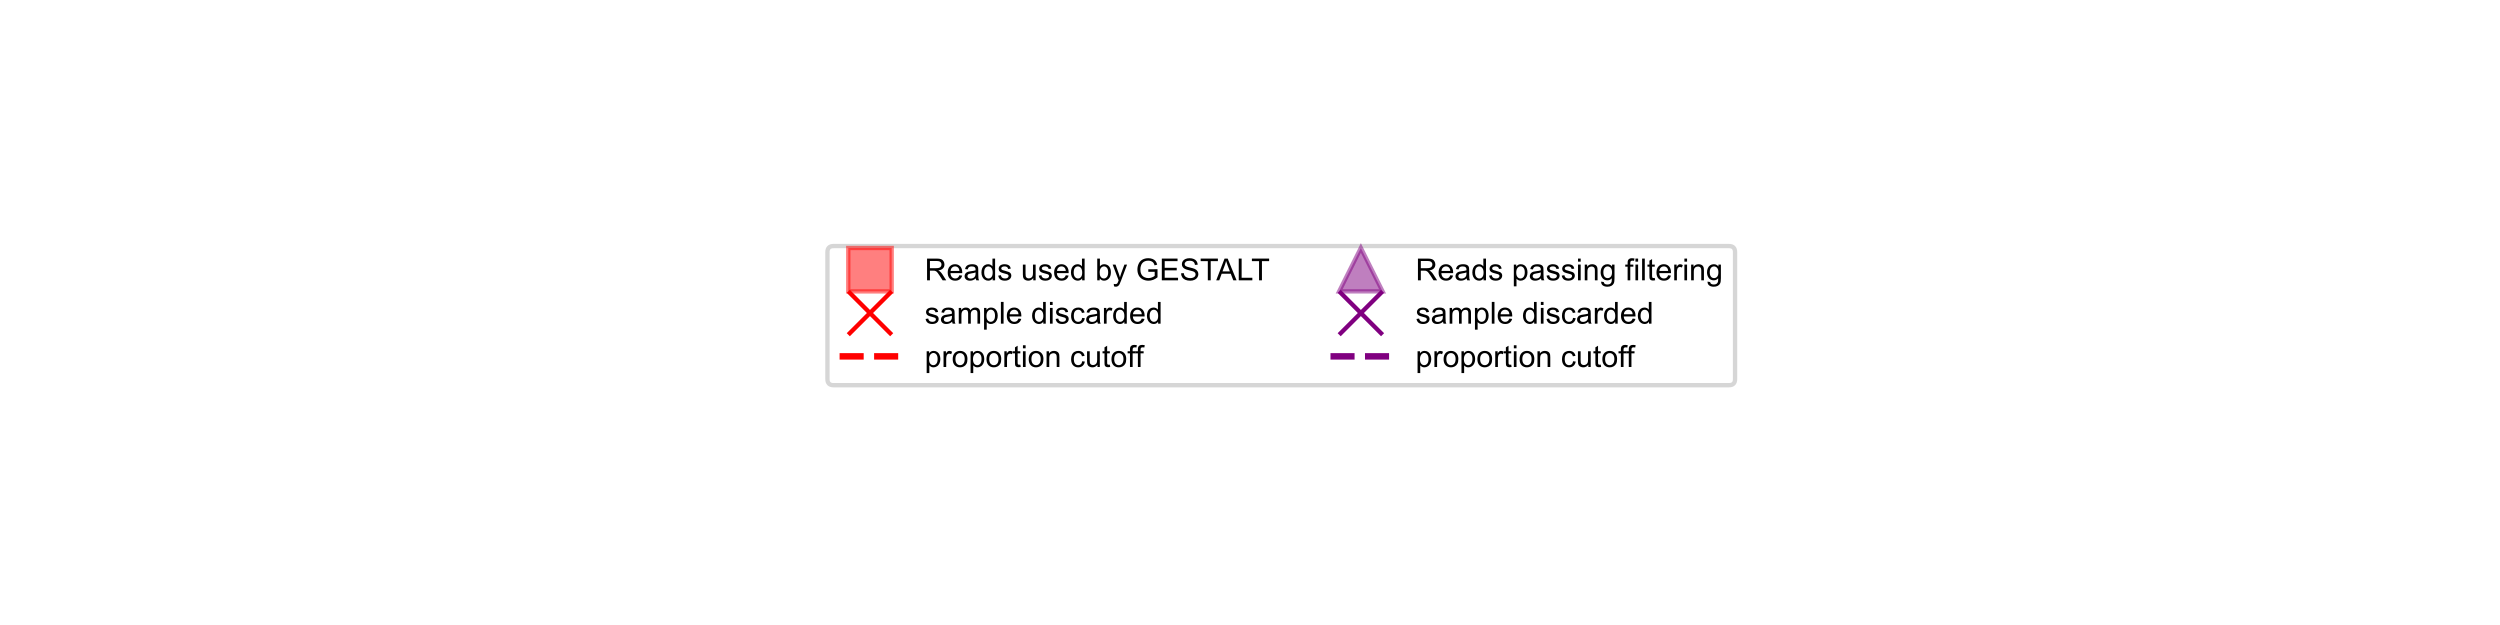
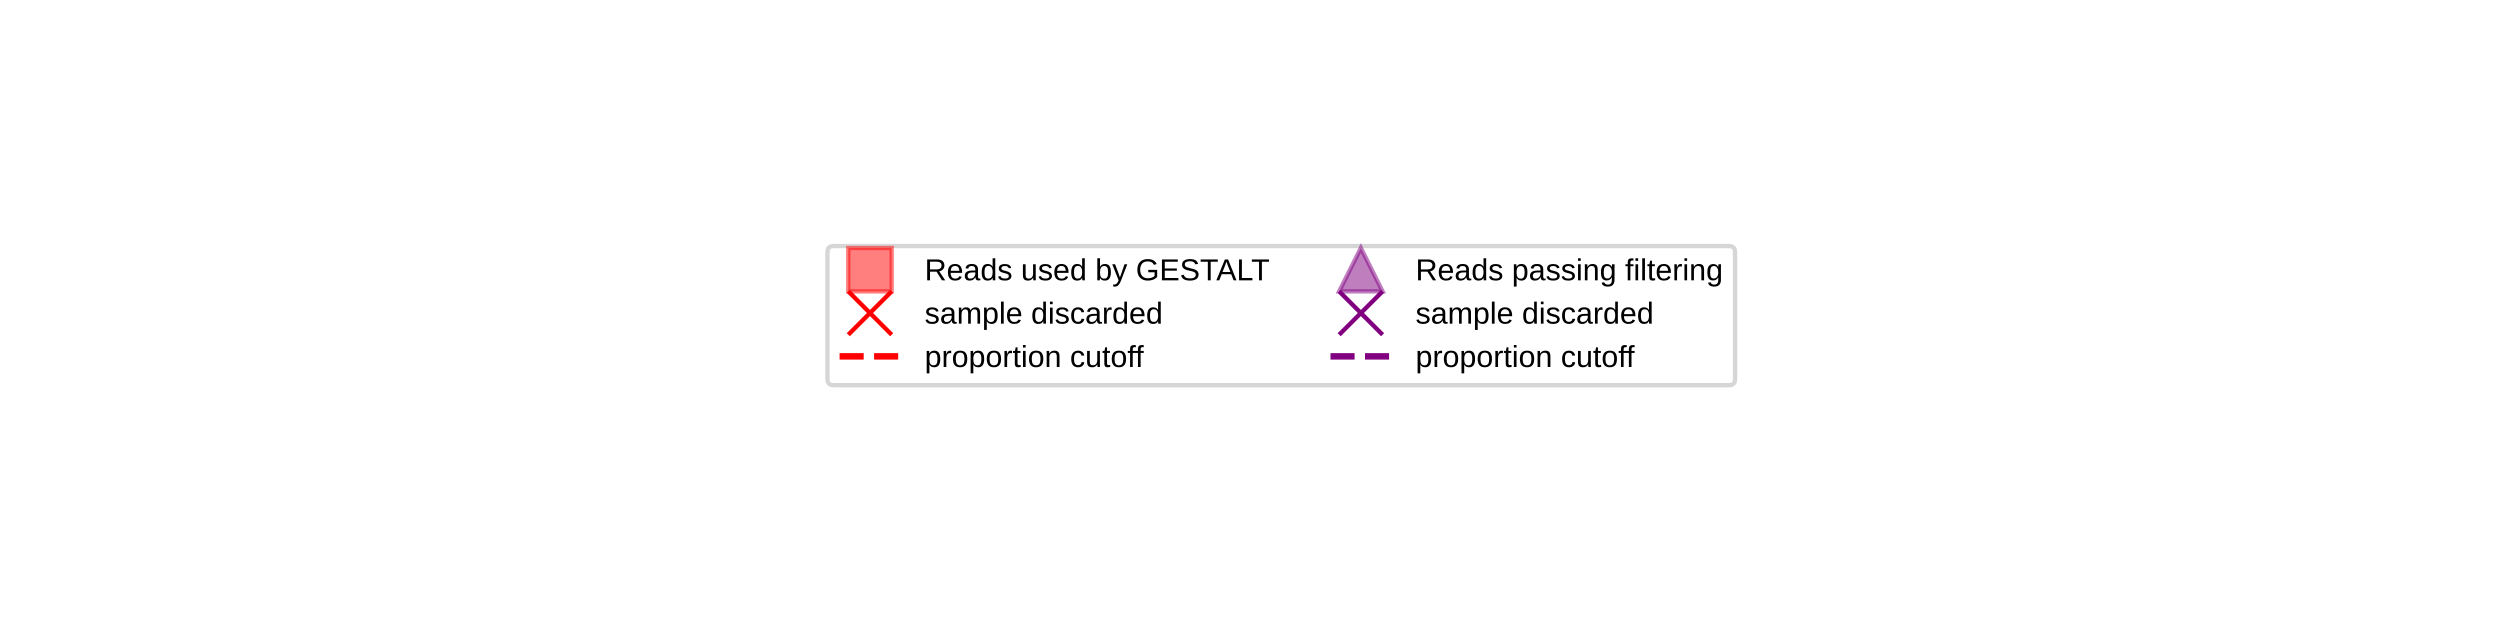
<svg xmlns="http://www.w3.org/2000/svg" xmlns:xlink="http://www.w3.org/1999/xlink" width="576pt" height="144pt" viewBox="0 0 576 144" version="1.1">
  <defs>
    <style type="text/css">*{stroke-linejoin: round; stroke-linecap: butt}</style>
  </defs>
  <g id="figure_1">
    <g id="patch_1">
      <path d="M 0 144  L 576 144  L 576 0  L 0 0  z " style="fill: #ffffff" />
    </g>
    <g id="axes_1">
      <g id="legend_1">
        <g id="patch_2">
          <path d="M 192.043 88.749  L 398.357 88.749  Q 399.757 88.749 399.757 87.349  L 399.757 58.091  Q 399.757 56.691 398.357 56.691  L 192.043 56.691  Q 190.643 56.691 190.643 58.091  L 190.643 87.349  Q 190.643 88.749 192.043 88.749  z " style="fill: #ffffff; opacity: 0.8; stroke: #cccccc; stroke-linejoin: miter" />
        </g>
        <g id="line2d_1">
          <defs>
-             <path id="m836803fe6e" d="M -5 5  L 5 5  L 5 -5  L -5 -5  z " style="stroke: #ff0000; stroke-opacity: 0.5; stroke-linejoin: miter" />
+             <path id="m7c515ad5de" d="M -5 5  L 5 5  L 5 -5  L -5 -5  z " style="stroke: #ff0000; stroke-opacity: 0.5; stroke-linejoin: miter" />
          </defs>
          <g>
-             <use xlink:href="#m836803fe6e" x="200.443" y="62.137" style="fill: #ff0000; fill-opacity: 0.5; stroke: #ff0000; stroke-opacity: 0.5; stroke-linejoin: miter" />
+             <use xlink:href="#m7c515ad5de" x="200.443" y="62.137" style="fill: #ff0000; fill-opacity: 0.5; stroke: #ff0000; stroke-opacity: 0.5; stroke-linejoin: miter" />
          </g>
        </g>
        <g id="text_1">
-           <g transform="translate(213.043 64.58688) scale(0.07 -0.07)">
-             <defs>
-               <path id="ArialMT-52" d="M 503 0  L 503 4581  L 2534 4581  Q 3147 4581 3465 4457  Q 3784 4334 3975 4021  Q 4166 3709 4166 3331  Q 4166 2844 3850 2509  Q 3534 2175 2875 2084  Q 3116 1969 3241 1856  Q 3506 1613 3744 1247  L 4541 0  L 3778 0  L 3172 953  Q 2906 1366 2734 1584  Q 2563 1803 2427 1890  Q 2291 1978 2150 2013  Q 2047 2034 1813 2034  L 1109 2034  L 1109 0  L 503 0  z M 1109 2559  L 2413 2559  Q 2828 2559 3062 2645  Q 3297 2731 3419 2920  Q 3541 3109 3541 3331  Q 3541 3656 3305 3865  Q 3069 4075 2559 4075  L 1109 4075  L 1109 2559  z " transform="scale(0.015625)" />
-               <path id="ArialMT-65" d="M 2694 1069  L 3275 997  Q 3138 488 2766 206  Q 2394 -75 1816 -75  Q 1088 -75 661 373  Q 234 822 234 1631  Q 234 2469 665 2931  Q 1097 3394 1784 3394  Q 2450 3394 2872 2941  Q 3294 2488 3294 1666  Q 3294 1616 3291 1516  L 816 1516  Q 847 969 1125 678  Q 1403 388 1819 388  Q 2128 388 2347 550  Q 2566 713 2694 1069  z M 847 1978  L 2700 1978  Q 2663 2397 2488 2606  Q 2219 2931 1791 2931  Q 1403 2931 1139 2672  Q 875 2413 847 1978  z " transform="scale(0.015625)" />
-               <path id="ArialMT-61" d="M 2588 409  Q 2275 144 1986 34  Q 1697 -75 1366 -75  Q 819 -75 525 192  Q 231 459 231 875  Q 231 1119 342 1320  Q 453 1522 633 1644  Q 813 1766 1038 1828  Q 1203 1872 1538 1913  Q 2219 1994 2541 2106  Q 2544 2222 2544 2253  Q 2544 2597 2384 2738  Q 2169 2928 1744 2928  Q 1347 2928 1158 2789  Q 969 2650 878 2297  L 328 2372  Q 403 2725 575 2942  Q 747 3159 1072 3276  Q 1397 3394 1825 3394  Q 2250 3394 2515 3294  Q 2781 3194 2906 3042  Q 3031 2891 3081 2659  Q 3109 2516 3109 2141  L 3109 1391  Q 3109 606 3145 398  Q 3181 191 3288 0  L 2700 0  Q 2613 175 2588 409  z M 2541 1666  Q 2234 1541 1622 1453  Q 1275 1403 1131 1340  Q 988 1278 909 1158  Q 831 1038 831 891  Q 831 666 1001 516  Q 1172 366 1500 366  Q 1825 366 2078 508  Q 2331 650 2450 897  Q 2541 1088 2541 1459  L 2541 1666  z " transform="scale(0.015625)" />
-               <path id="ArialMT-64" d="M 2575 0  L 2575 419  Q 2259 -75 1647 -75  Q 1250 -75 917 144  Q 584 363 401 755  Q 219 1147 219 1656  Q 219 2153 384 2558  Q 550 2963 881 3178  Q 1213 3394 1622 3394  Q 1922 3394 2156 3267  Q 2391 3141 2538 2938  L 2538 4581  L 3097 4581  L 3097 0  L 2575 0  z M 797 1656  Q 797 1019 1065 703  Q 1334 388 1700 388  Q 2069 388 2326 689  Q 2584 991 2584 1609  Q 2584 2291 2321 2609  Q 2059 2928 1675 2928  Q 1300 2928 1048 2622  Q 797 2316 797 1656  z " transform="scale(0.015625)" />
-               <path id="ArialMT-73" d="M 197 991  L 753 1078  Q 800 744 1014 566  Q 1228 388 1613 388  Q 2000 388 2187 545  Q 2375 703 2375 916  Q 2375 1106 2209 1216  Q 2094 1291 1634 1406  Q 1016 1563 777 1677  Q 538 1791 414 1992  Q 291 2194 291 2438  Q 291 2659 392 2848  Q 494 3038 669 3163  Q 800 3259 1026 3326  Q 1253 3394 1513 3394  Q 1903 3394 2198 3281  Q 2494 3169 2634 2976  Q 2775 2784 2828 2463  L 2278 2388  Q 2241 2644 2061 2787  Q 1881 2931 1553 2931  Q 1166 2931 1000 2803  Q 834 2675 834 2503  Q 834 2394 903 2306  Q 972 2216 1119 2156  Q 1203 2125 1616 2013  Q 2213 1853 2448 1751  Q 2684 1650 2818 1456  Q 2953 1263 2953 975  Q 2953 694 2789 445  Q 2625 197 2315 61  Q 2006 -75 1616 -75  Q 969 -75 630 194  Q 291 463 197 991  z " transform="scale(0.015625)" />
-               <path id="ArialMT-20" transform="scale(0.015625)" />
-               <path id="ArialMT-75" d="M 2597 0  L 2597 488  Q 2209 -75 1544 -75  Q 1250 -75 995 37  Q 741 150 617 320  Q 494 491 444 738  Q 409 903 409 1263  L 409 3319  L 972 3319  L 972 1478  Q 972 1038 1006 884  Q 1059 663 1231 536  Q 1403 409 1656 409  Q 1909 409 2131 539  Q 2353 669 2445 892  Q 2538 1116 2538 1541  L 2538 3319  L 3100 3319  L 3100 0  L 2597 0  z " transform="scale(0.015625)" />
-               <path id="ArialMT-62" d="M 941 0  L 419 0  L 419 4581  L 981 4581  L 981 2947  Q 1338 3394 1891 3394  Q 2197 3394 2470 3270  Q 2744 3147 2920 2923  Q 3097 2700 3197 2384  Q 3297 2069 3297 1709  Q 3297 856 2875 390  Q 2453 -75 1863 -75  Q 1275 -75 941 416  L 941 0  z M 934 1684  Q 934 1088 1097 822  Q 1363 388 1816 388  Q 2184 388 2453 708  Q 2722 1028 2722 1663  Q 2722 2313 2464 2622  Q 2206 2931 1841 2931  Q 1472 2931 1203 2611  Q 934 2291 934 1684  z " transform="scale(0.015625)" />
-               <path id="ArialMT-79" d="M 397 -1278  L 334 -750  Q 519 -800 656 -800  Q 844 -800 956 -737  Q 1069 -675 1141 -563  Q 1194 -478 1313 -144  Q 1328 -97 1363 -6  L 103 3319  L 709 3319  L 1400 1397  Q 1534 1031 1641 628  Q 1738 1016 1872 1384  L 2581 3319  L 3144 3319  L 1881 -56  Q 1678 -603 1566 -809  Q 1416 -1088 1222 -1217  Q 1028 -1347 759 -1347  Q 597 -1347 397 -1278  z " transform="scale(0.015625)" />
-               <path id="ArialMT-47" d="M 2638 1797  L 2638 2334  L 4578 2338  L 4578 638  Q 4131 281 3656 101  Q 3181 -78 2681 -78  Q 2006 -78 1454 211  Q 903 500 622 1047  Q 341 1594 341 2269  Q 341 2938 620 3517  Q 900 4097 1425 4378  Q 1950 4659 2634 4659  Q 3131 4659 3532 4498  Q 3934 4338 4162 4050  Q 4391 3763 4509 3300  L 3963 3150  Q 3859 3500 3706 3700  Q 3553 3900 3268 4020  Q 2984 4141 2638 4141  Q 2222 4141 1919 4014  Q 1616 3888 1430 3681  Q 1244 3475 1141 3228  Q 966 2803 966 2306  Q 966 1694 1177 1281  Q 1388 869 1791 669  Q 2194 469 2647 469  Q 3041 469 3416 620  Q 3791 772 3984 944  L 3984 1797  L 2638 1797  z " transform="scale(0.015625)" />
-               <path id="ArialMT-45" d="M 506 0  L 506 4581  L 3819 4581  L 3819 4041  L 1113 4041  L 1113 2638  L 3647 2638  L 3647 2100  L 1113 2100  L 1113 541  L 3925 541  L 3925 0  L 506 0  z " transform="scale(0.015625)" />
-               <path id="ArialMT-53" d="M 288 1472  L 859 1522  Q 900 1178 1048 958  Q 1197 738 1509 602  Q 1822 466 2213 466  Q 2559 466 2825 569  Q 3091 672 3220 851  Q 3350 1031 3350 1244  Q 3350 1459 3225 1620  Q 3100 1781 2813 1891  Q 2628 1963 1997 2114  Q 1366 2266 1113 2400  Q 784 2572 623 2826  Q 463 3081 463 3397  Q 463 3744 659 4045  Q 856 4347 1234 4503  Q 1613 4659 2075 4659  Q 2584 4659 2973 4495  Q 3363 4331 3572 4012  Q 3781 3694 3797 3291  L 3216 3247  Q 3169 3681 2898 3903  Q 2628 4125 2100 4125  Q 1550 4125 1298 3923  Q 1047 3722 1047 3438  Q 1047 3191 1225 3031  Q 1400 2872 2139 2705  Q 2878 2538 3153 2413  Q 3553 2228 3743 1945  Q 3934 1663 3934 1294  Q 3934 928 3725 604  Q 3516 281 3123 101  Q 2731 -78 2241 -78  Q 1619 -78 1198 103  Q 778 284 539 648  Q 300 1013 288 1472  z " transform="scale(0.015625)" />
-               <path id="ArialMT-54" d="M 1659 0  L 1659 4041  L 150 4041  L 150 4581  L 3781 4581  L 3781 4041  L 2266 4041  L 2266 0  L 1659 0  z " transform="scale(0.015625)" />
-               <path id="ArialMT-41" d="M -9 0  L 1750 4581  L 2403 4581  L 4278 0  L 3588 0  L 3053 1388  L 1138 1388  L 634 0  L -9 0  z M 1313 1881  L 2866 1881  L 2388 3150  Q 2169 3728 2063 4100  Q 1975 3659 1816 3225  L 1313 1881  z " transform="scale(0.015625)" />
-               <path id="ArialMT-4c" d="M 469 0  L 469 4581  L 1075 4581  L 1075 541  L 3331 541  L 3331 0  L 469 0  z " transform="scale(0.015625)" />
-             </defs>
-             <use xlink:href="#ArialMT-52" />
-             <use xlink:href="#ArialMT-65" transform="translate(72.2168 0)" />
-             <use xlink:href="#ArialMT-61" transform="translate(127.832 0)" />
-             <use xlink:href="#ArialMT-64" transform="translate(183.4473 0)" />
-             <use xlink:href="#ArialMT-73" transform="translate(239.0625 0)" />
-             <use xlink:href="#ArialMT-20" transform="translate(289.0625 0)" />
-             <use xlink:href="#ArialMT-75" transform="translate(316.8457 0)" />
-             <use xlink:href="#ArialMT-73" transform="translate(372.4609 0)" />
-             <use xlink:href="#ArialMT-65" transform="translate(422.4609 0)" />
-             <use xlink:href="#ArialMT-64" transform="translate(478.0762 0)" />
-             <use xlink:href="#ArialMT-20" transform="translate(533.6914 0)" />
-             <use xlink:href="#ArialMT-62" transform="translate(561.4746 0)" />
-             <use xlink:href="#ArialMT-79" transform="translate(617.0898 0)" />
-             <use xlink:href="#ArialMT-20" transform="translate(667.0898 0)" />
-             <use xlink:href="#ArialMT-47" transform="translate(694.873 0)" />
-             <use xlink:href="#ArialMT-45" transform="translate(772.6562 0)" />
-             <use xlink:href="#ArialMT-53" transform="translate(839.3555 0)" />
-             <use xlink:href="#ArialMT-54" transform="translate(906.0547 0)" />
-             <use xlink:href="#ArialMT-41" transform="translate(959.7637 0)" />
-             <use xlink:href="#ArialMT-4c" transform="translate(1026.463 0)" />
-             <use xlink:href="#ArialMT-54" transform="translate(1074.703 0)" />
-           </g>
+           <text style="font-size: 7px; font-family: 'Arial'; text-anchor: start" x="213.043" y="64.587" transform="rotate(-0 213.043 64.58688)">Reads used by GESTALT</text>
        </g>
        <g id="line2d_2">
          <defs>
-             <path id="m6c8201ce7c" d="M -5 5  L 5 -5  M -5 -5  L 5 5  " style="stroke: #ff0000" />
+             <path id="m42f124da8c" d="M -5 5  L 5 -5  M -5 -5  L 5 5  " style="stroke: #ff0000" />
          </defs>
          <g>
-             <use xlink:href="#m6c8201ce7c" x="200.443" y="72.121" style="fill: #ff0000; stroke: #ff0000" />
+             <use xlink:href="#m42f124da8c" x="200.443" y="72.121" style="fill: #ff0000; stroke: #ff0000" />
          </g>
        </g>
        <g id="text_2">
-           <g transform="translate(213.043 74.57063) scale(0.07 -0.07)">
-             <defs>
-               <path id="ArialMT-6d" d="M 422 0  L 422 3319  L 925 3319  L 925 2853  Q 1081 3097 1340 3245  Q 1600 3394 1931 3394  Q 2300 3394 2536 3241  Q 2772 3088 2869 2813  Q 3263 3394 3894 3394  Q 4388 3394 4653 3120  Q 4919 2847 4919 2278  L 4919 0  L 4359 0  L 4359 2091  Q 4359 2428 4304 2576  Q 4250 2725 4106 2815  Q 3963 2906 3769 2906  Q 3419 2906 3187 2673  Q 2956 2441 2956 1928  L 2956 0  L 2394 0  L 2394 2156  Q 2394 2531 2256 2718  Q 2119 2906 1806 2906  Q 1569 2906 1367 2781  Q 1166 2656 1075 2415  Q 984 2175 984 1722  L 984 0  L 422 0  z " transform="scale(0.015625)" />
-               <path id="ArialMT-70" d="M 422 -1272  L 422 3319  L 934 3319  L 934 2888  Q 1116 3141 1344 3267  Q 1572 3394 1897 3394  Q 2322 3394 2647 3175  Q 2972 2956 3137 2557  Q 3303 2159 3303 1684  Q 3303 1175 3120 767  Q 2938 359 2589 142  Q 2241 -75 1856 -75  Q 1575 -75 1351 44  Q 1128 163 984 344  L 984 -1272  L 422 -1272  z M 931 1641  Q 931 1000 1190 694  Q 1450 388 1819 388  Q 2194 388 2461 705  Q 2728 1022 2728 1688  Q 2728 2322 2467 2637  Q 2206 2953 1844 2953  Q 1484 2953 1207 2617  Q 931 2281 931 1641  z " transform="scale(0.015625)" />
-               <path id="ArialMT-6c" d="M 409 0  L 409 4581  L 972 4581  L 972 0  L 409 0  z " transform="scale(0.015625)" />
-               <path id="ArialMT-69" d="M 425 3934  L 425 4581  L 988 4581  L 988 3934  L 425 3934  z M 425 0  L 425 3319  L 988 3319  L 988 0  L 425 0  z " transform="scale(0.015625)" />
-               <path id="ArialMT-63" d="M 2588 1216  L 3141 1144  Q 3050 572 2676 248  Q 2303 -75 1759 -75  Q 1078 -75 664 370  Q 250 816 250 1647  Q 250 2184 428 2587  Q 606 2991 970 3192  Q 1334 3394 1763 3394  Q 2303 3394 2647 3120  Q 2991 2847 3088 2344  L 2541 2259  Q 2463 2594 2264 2762  Q 2066 2931 1784 2931  Q 1359 2931 1093 2626  Q 828 2322 828 1663  Q 828 994 1084 691  Q 1341 388 1753 388  Q 2084 388 2306 591  Q 2528 794 2588 1216  z " transform="scale(0.015625)" />
-               <path id="ArialMT-72" d="M 416 0  L 416 3319  L 922 3319  L 922 2816  Q 1116 3169 1280 3281  Q 1444 3394 1641 3394  Q 1925 3394 2219 3213  L 2025 2691  Q 1819 2813 1613 2813  Q 1428 2813 1281 2702  Q 1134 2591 1072 2394  Q 978 2094 978 1738  L 978 0  L 416 0  z " transform="scale(0.015625)" />
-             </defs>
-             <use xlink:href="#ArialMT-73" />
-             <use xlink:href="#ArialMT-61" transform="translate(50 0)" />
-             <use xlink:href="#ArialMT-6d" transform="translate(105.6152 0)" />
-             <use xlink:href="#ArialMT-70" transform="translate(188.916 0)" />
-             <use xlink:href="#ArialMT-6c" transform="translate(244.5312 0)" />
-             <use xlink:href="#ArialMT-65" transform="translate(266.748 0)" />
-             <use xlink:href="#ArialMT-20" transform="translate(322.3633 0)" />
-             <use xlink:href="#ArialMT-64" transform="translate(350.1465 0)" />
-             <use xlink:href="#ArialMT-69" transform="translate(405.7617 0)" />
-             <use xlink:href="#ArialMT-73" transform="translate(427.9785 0)" />
-             <use xlink:href="#ArialMT-63" transform="translate(477.9785 0)" />
-             <use xlink:href="#ArialMT-61" transform="translate(527.9785 0)" />
-             <use xlink:href="#ArialMT-72" transform="translate(583.5938 0)" />
-             <use xlink:href="#ArialMT-64" transform="translate(616.8945 0)" />
-             <use xlink:href="#ArialMT-65" transform="translate(672.5098 0)" />
-             <use xlink:href="#ArialMT-64" transform="translate(728.125 0)" />
-           </g>
+           <text style="font-size: 7px; font-family: 'Arial'; text-anchor: start" x="213.043" y="74.571" transform="rotate(-0 213.043 74.57063)">sample discarded</text>
        </g>
        <g id="line2d_3">
          <path d="M 193.443 82.108  L 200.443 82.108  L 207.443 82.108  " style="fill: none; stroke-dasharray: 5.55,2.4; stroke-dashoffset: 0; stroke: #ff0000; stroke-width: 1.5" />
        </g>
        <g id="text_3">
-           <g transform="translate(213.043 84.55766) scale(0.07 -0.07)">
-             <defs>
-               <path id="ArialMT-6f" d="M 213 1659  Q 213 2581 725 3025  Q 1153 3394 1769 3394  Q 2453 3394 2887 2945  Q 3322 2497 3322 1706  Q 3322 1066 3130 698  Q 2938 331 2570 128  Q 2203 -75 1769 -75  Q 1072 -75 642 372  Q 213 819 213 1659  z M 791 1659  Q 791 1022 1069 705  Q 1347 388 1769 388  Q 2188 388 2466 706  Q 2744 1025 2744 1678  Q 2744 2294 2464 2611  Q 2184 2928 1769 2928  Q 1347 2928 1069 2612  Q 791 2297 791 1659  z " transform="scale(0.015625)" />
-               <path id="ArialMT-74" d="M 1650 503  L 1731 6  Q 1494 -44 1306 -44  Q 1000 -44 831 53  Q 663 150 594 308  Q 525 466 525 972  L 525 2881  L 113 2881  L 113 3319  L 525 3319  L 525 4141  L 1084 4478  L 1084 3319  L 1650 3319  L 1650 2881  L 1084 2881  L 1084 941  Q 1084 700 1114 631  Q 1144 563 1211 522  Q 1278 481 1403 481  Q 1497 481 1650 503  z " transform="scale(0.015625)" />
-               <path id="ArialMT-6e" d="M 422 0  L 422 3319  L 928 3319  L 928 2847  Q 1294 3394 1984 3394  Q 2284 3394 2536 3286  Q 2788 3178 2913 3003  Q 3038 2828 3088 2588  Q 3119 2431 3119 2041  L 3119 0  L 2556 0  L 2556 2019  Q 2556 2363 2490 2533  Q 2425 2703 2258 2804  Q 2091 2906 1866 2906  Q 1506 2906 1245 2678  Q 984 2450 984 1813  L 984 0  L 422 0  z " transform="scale(0.015625)" />
-               <path id="ArialMT-66" d="M 556 0  L 556 2881  L 59 2881  L 59 3319  L 556 3319  L 556 3672  Q 556 4006 616 4169  Q 697 4388 901 4523  Q 1106 4659 1475 4659  Q 1713 4659 2000 4603  L 1916 4113  Q 1741 4144 1584 4144  Q 1328 4144 1222 4034  Q 1116 3925 1116 3625  L 1116 3319  L 1763 3319  L 1763 2881  L 1116 2881  L 1116 0  L 556 0  z " transform="scale(0.015625)" />
-             </defs>
-             <use xlink:href="#ArialMT-70" />
-             <use xlink:href="#ArialMT-72" transform="translate(55.61523 0)" />
-             <use xlink:href="#ArialMT-6f" transform="translate(88.91602 0)" />
-             <use xlink:href="#ArialMT-70" transform="translate(144.5312 0)" />
-             <use xlink:href="#ArialMT-6f" transform="translate(200.1465 0)" />
-             <use xlink:href="#ArialMT-72" transform="translate(255.7617 0)" />
-             <use xlink:href="#ArialMT-74" transform="translate(289.0625 0)" />
-             <use xlink:href="#ArialMT-69" transform="translate(316.8457 0)" />
-             <use xlink:href="#ArialMT-6f" transform="translate(339.0625 0)" />
-             <use xlink:href="#ArialMT-6e" transform="translate(394.6777 0)" />
-             <use xlink:href="#ArialMT-20" transform="translate(450.293 0)" />
-             <use xlink:href="#ArialMT-63" transform="translate(478.0762 0)" />
-             <use xlink:href="#ArialMT-75" transform="translate(528.0762 0)" />
-             <use xlink:href="#ArialMT-74" transform="translate(583.6914 0)" />
-             <use xlink:href="#ArialMT-6f" transform="translate(611.4746 0)" />
-             <use xlink:href="#ArialMT-66" transform="translate(667.0898 0)" />
-             <use xlink:href="#ArialMT-66" transform="translate(693.123 0)" />
-           </g>
+           <text style="font-size: 7px; font-family: 'Arial'; text-anchor: start" x="213.043" y="84.558" transform="rotate(-0 213.043 84.55766)">proportion cutoff</text>
        </g>
        <g id="line2d_4">
          <defs>
-             <path id="m508e208aad" d="M 0 -5  L -5 5  L 5 5  z " style="stroke: #800080; stroke-opacity: 0.5; stroke-linejoin: miter" />
+             <path id="m56115d0534" d="M 0 -5  L -5 5  L 5 5  z " style="stroke: #800080; stroke-opacity: 0.5; stroke-linejoin: miter" />
          </defs>
          <g>
-             <use xlink:href="#m508e208aad" x="313.544" y="62.137" style="fill: #800080; fill-opacity: 0.5; stroke: #800080; stroke-opacity: 0.5; stroke-linejoin: miter" />
+             <use xlink:href="#m56115d0534" x="313.544" y="62.137" style="fill: #800080; fill-opacity: 0.5; stroke: #800080; stroke-opacity: 0.5; stroke-linejoin: miter" />
          </g>
        </g>
        <g id="text_4">
-           <g transform="translate(326.1444 64.58688) scale(0.07 -0.07)">
-             <defs>
-               <path id="ArialMT-67" d="M 319 -275  L 866 -356  Q 900 -609 1056 -725  Q 1266 -881 1628 -881  Q 2019 -881 2231 -725  Q 2444 -569 2519 -288  Q 2563 -116 2559 434  Q 2191 0 1641 0  Q 956 0 581 494  Q 206 988 206 1678  Q 206 2153 378 2554  Q 550 2956 876 3175  Q 1203 3394 1644 3394  Q 2231 3394 2613 2919  L 2613 3319  L 3131 3319  L 3131 450  Q 3131 -325 2973 -648  Q 2816 -972 2473 -1159  Q 2131 -1347 1631 -1347  Q 1038 -1347 672 -1080  Q 306 -813 319 -275  z M 784 1719  Q 784 1066 1043 766  Q 1303 466 1694 466  Q 2081 466 2343 764  Q 2606 1063 2606 1700  Q 2606 2309 2336 2618  Q 2066 2928 1684 2928  Q 1309 2928 1046 2623  Q 784 2319 784 1719  z " transform="scale(0.015625)" />
-             </defs>
-             <use xlink:href="#ArialMT-52" />
-             <use xlink:href="#ArialMT-65" transform="translate(72.2168 0)" />
-             <use xlink:href="#ArialMT-61" transform="translate(127.832 0)" />
-             <use xlink:href="#ArialMT-64" transform="translate(183.4473 0)" />
-             <use xlink:href="#ArialMT-73" transform="translate(239.0625 0)" />
-             <use xlink:href="#ArialMT-20" transform="translate(289.0625 0)" />
-             <use xlink:href="#ArialMT-70" transform="translate(316.8457 0)" />
-             <use xlink:href="#ArialMT-61" transform="translate(372.4609 0)" />
-             <use xlink:href="#ArialMT-73" transform="translate(428.0762 0)" />
-             <use xlink:href="#ArialMT-73" transform="translate(478.0762 0)" />
-             <use xlink:href="#ArialMT-69" transform="translate(528.0762 0)" />
-             <use xlink:href="#ArialMT-6e" transform="translate(550.293 0)" />
-             <use xlink:href="#ArialMT-67" transform="translate(605.9082 0)" />
-             <use xlink:href="#ArialMT-20" transform="translate(661.5234 0)" />
-             <use xlink:href="#ArialMT-66" transform="translate(689.3066 0)" />
-             <use xlink:href="#ArialMT-69" transform="translate(717.0898 0)" />
-             <use xlink:href="#ArialMT-6c" transform="translate(739.3066 0)" />
-             <use xlink:href="#ArialMT-74" transform="translate(761.5234 0)" />
-             <use xlink:href="#ArialMT-65" transform="translate(789.3066 0)" />
-             <use xlink:href="#ArialMT-72" transform="translate(844.9219 0)" />
-             <use xlink:href="#ArialMT-69" transform="translate(878.2227 0)" />
-             <use xlink:href="#ArialMT-6e" transform="translate(900.4395 0)" />
-             <use xlink:href="#ArialMT-67" transform="translate(956.0547 0)" />
-           </g>
+           <text style="font-size: 7px; font-family: 'Arial'; text-anchor: start" x="326.144" y="64.587" transform="rotate(-0 326.1444 64.58688)">Reads passing filtering</text>
        </g>
        <g id="line2d_5">
          <defs>
-             <path id="m659e391dc6" d="M -5 5  L 5 -5  M -5 -5  L 5 5  " style="stroke: #800080" />
+             <path id="m8f61707847" d="M -5 5  L 5 -5  M -5 -5  L 5 5  " style="stroke: #800080" />
          </defs>
          <g>
-             <use xlink:href="#m659e391dc6" x="313.544" y="72.121" style="fill: #800080; stroke: #800080" />
+             <use xlink:href="#m8f61707847" x="313.544" y="72.121" style="fill: #800080; stroke: #800080" />
          </g>
        </g>
        <g id="text_5">
-           <g transform="translate(326.1444 74.57063) scale(0.07 -0.07)">
-             <use xlink:href="#ArialMT-73" />
-             <use xlink:href="#ArialMT-61" transform="translate(50 0)" />
-             <use xlink:href="#ArialMT-6d" transform="translate(105.6152 0)" />
-             <use xlink:href="#ArialMT-70" transform="translate(188.916 0)" />
-             <use xlink:href="#ArialMT-6c" transform="translate(244.5312 0)" />
-             <use xlink:href="#ArialMT-65" transform="translate(266.748 0)" />
-             <use xlink:href="#ArialMT-20" transform="translate(322.3633 0)" />
-             <use xlink:href="#ArialMT-64" transform="translate(350.1465 0)" />
-             <use xlink:href="#ArialMT-69" transform="translate(405.7617 0)" />
-             <use xlink:href="#ArialMT-73" transform="translate(427.9785 0)" />
-             <use xlink:href="#ArialMT-63" transform="translate(477.9785 0)" />
-             <use xlink:href="#ArialMT-61" transform="translate(527.9785 0)" />
-             <use xlink:href="#ArialMT-72" transform="translate(583.5938 0)" />
-             <use xlink:href="#ArialMT-64" transform="translate(616.8945 0)" />
-             <use xlink:href="#ArialMT-65" transform="translate(672.5098 0)" />
-             <use xlink:href="#ArialMT-64" transform="translate(728.125 0)" />
-           </g>
+           <text style="font-size: 7px; font-family: 'Arial'; text-anchor: start" x="326.144" y="74.571" transform="rotate(-0 326.1444 74.57063)">sample discarded</text>
        </g>
        <g id="line2d_6">
          <path d="M 306.544 82.108  L 313.544 82.108  L 320.544 82.108  " style="fill: none; stroke-dasharray: 5.55,2.4; stroke-dashoffset: 0; stroke: #800080; stroke-width: 1.5" />
        </g>
        <g id="text_6">
-           <g transform="translate(326.1444 84.55766) scale(0.07 -0.07)">
-             <use xlink:href="#ArialMT-70" />
-             <use xlink:href="#ArialMT-72" transform="translate(55.61523 0)" />
-             <use xlink:href="#ArialMT-6f" transform="translate(88.91602 0)" />
-             <use xlink:href="#ArialMT-70" transform="translate(144.5312 0)" />
-             <use xlink:href="#ArialMT-6f" transform="translate(200.1465 0)" />
-             <use xlink:href="#ArialMT-72" transform="translate(255.7617 0)" />
-             <use xlink:href="#ArialMT-74" transform="translate(289.0625 0)" />
-             <use xlink:href="#ArialMT-69" transform="translate(316.8457 0)" />
-             <use xlink:href="#ArialMT-6f" transform="translate(339.0625 0)" />
-             <use xlink:href="#ArialMT-6e" transform="translate(394.6777 0)" />
-             <use xlink:href="#ArialMT-20" transform="translate(450.293 0)" />
-             <use xlink:href="#ArialMT-63" transform="translate(478.0762 0)" />
-             <use xlink:href="#ArialMT-75" transform="translate(528.0762 0)" />
-             <use xlink:href="#ArialMT-74" transform="translate(583.6914 0)" />
-             <use xlink:href="#ArialMT-6f" transform="translate(611.4746 0)" />
-             <use xlink:href="#ArialMT-66" transform="translate(667.0898 0)" />
-             <use xlink:href="#ArialMT-66" transform="translate(693.123 0)" />
-           </g>
+           <text style="font-size: 7px; font-family: 'Arial'; text-anchor: start" x="326.144" y="84.558" transform="rotate(-0 326.1444 84.55766)">proportion cutoff</text>
        </g>
      </g>
    </g>
  </g>
</svg>
